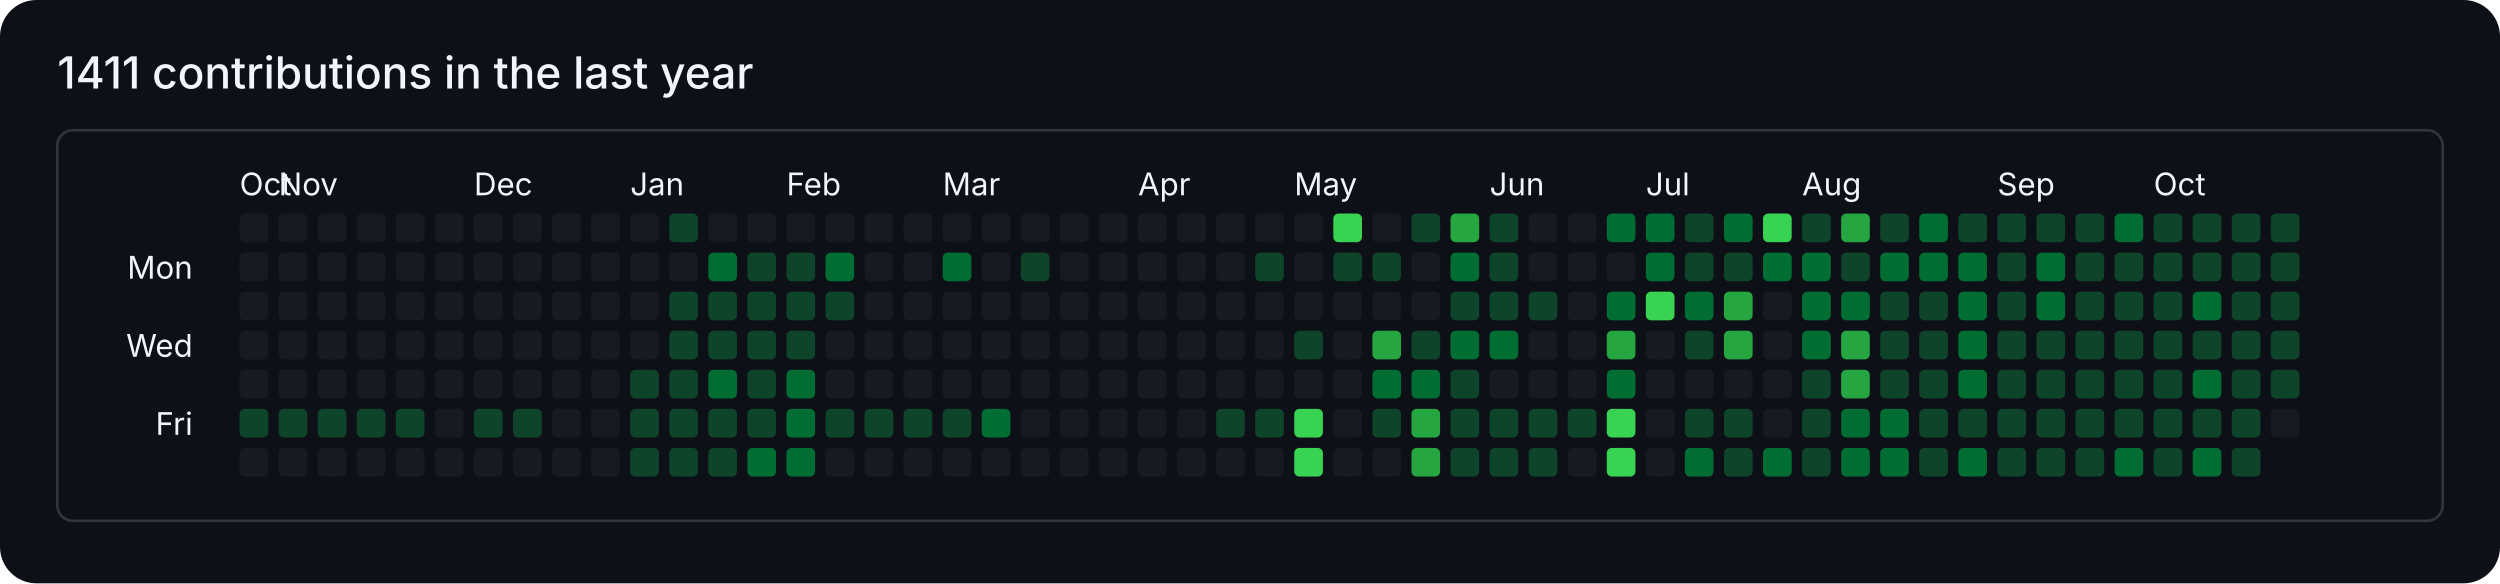
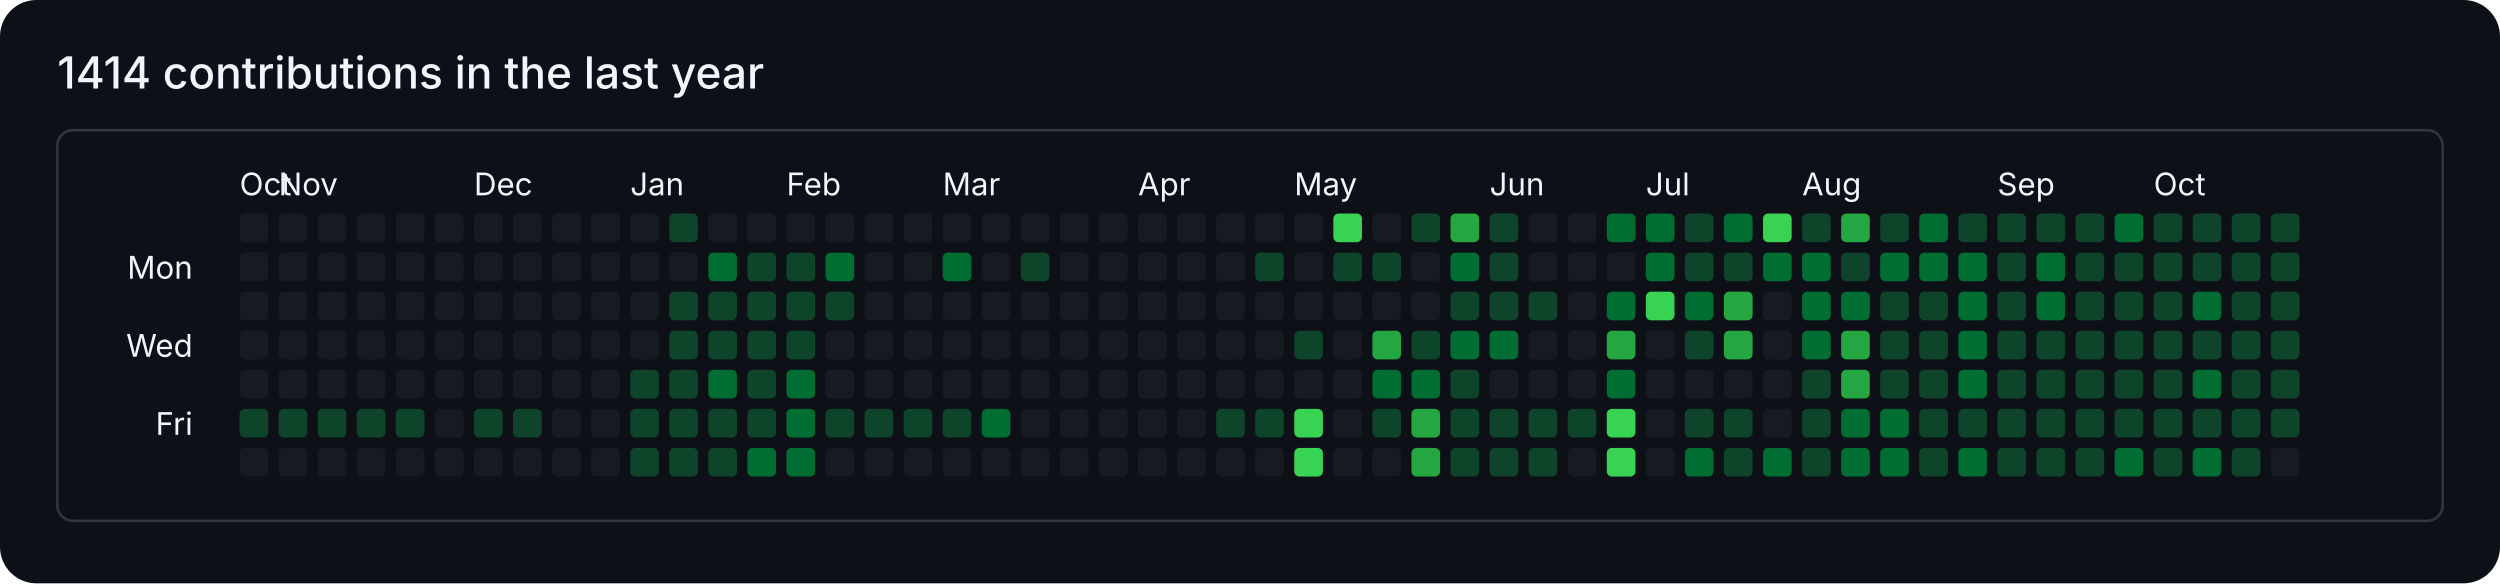
<svg xmlns="http://www.w3.org/2000/svg" width="1200" height="280" viewBox="0 0 960 224" fill="none" role="img" aria-label="AleksZyro GitHub contribution calendar">
  <style>
    .title { font: 500 17px -apple-system, BlinkMacSystemFont, 'Segoe UI', sans-serif; fill: #f0f6fc; }
    .month-label, .weekday-label, .legend, .hint { font: 400 12px -apple-system, BlinkMacSystemFont, 'Segoe UI', sans-serif; fill: #f0f6fc; }
    .hint, .legend-muted { fill: #8b949e; }
    .day-cell { shape-rendering: geometricPrecision; }
  </style>
  <rect width="960" height="224" rx="14" fill="#0d1117" />
-   <text x="22" y="34" class="title">1411 contributions in the last year</text>
+   <text x="22" y="34" class="title">1414 contributions in the last year</text>
  <rect x="22" y="50" width="916" height="150" rx="6" fill="none" stroke="#30363d" />
  <text x="92" y="75" class="month-label">Oct</text>
  <text x="107" y="75" class="month-label">Nov</text>
  <text x="182" y="75" class="month-label">Dec</text>
  <text x="242" y="75" class="month-label">Jan</text>
  <text x="302" y="75" class="month-label">Feb</text>
  <text x="362" y="75" class="month-label">Mar</text>
  <text x="437" y="75" class="month-label">Apr</text>
  <text x="497" y="75" class="month-label">May</text>
  <text x="572" y="75" class="month-label">Jun</text>
  <text x="632" y="75" class="month-label">Jul</text>
  <text x="692" y="75" class="month-label">Aug</text>
  <text x="767" y="75" class="month-label">Sep</text>
  <text x="827" y="75" class="month-label">Oct</text>
  <text x="74" y="107" class="weekday-label" text-anchor="end">Mon</text>
  <text x="74" y="137" class="weekday-label" text-anchor="end">Wed</text>
  <text x="74" y="167" class="weekday-label" text-anchor="end">Fri</text>
  <rect class="day-cell" x="92" y="82" width="11" height="11" rx="2" fill="#161b22" />
  <rect class="day-cell" x="92" y="97" width="11" height="11" rx="2" fill="#161b22" />
  <rect class="day-cell" x="92" y="112" width="11" height="11" rx="2" fill="#161b22" />
  <rect class="day-cell" x="92" y="127" width="11" height="11" rx="2" fill="#161b22" />
  <rect class="day-cell" x="92" y="142" width="11" height="11" rx="2" fill="#161b22" />
  <rect class="day-cell" x="92" y="157" width="11" height="11" rx="2" fill="#0e4429" />
  <rect class="day-cell" x="92" y="172" width="11" height="11" rx="2" fill="#161b22" />
  <rect class="day-cell" x="107" y="82" width="11" height="11" rx="2" fill="#161b22" />
  <rect class="day-cell" x="107" y="97" width="11" height="11" rx="2" fill="#161b22" />
  <rect class="day-cell" x="107" y="112" width="11" height="11" rx="2" fill="#161b22" />
  <rect class="day-cell" x="107" y="127" width="11" height="11" rx="2" fill="#161b22" />
  <rect class="day-cell" x="107" y="142" width="11" height="11" rx="2" fill="#161b22" />
  <rect class="day-cell" x="107" y="157" width="11" height="11" rx="2" fill="#0e4429" />
  <rect class="day-cell" x="107" y="172" width="11" height="11" rx="2" fill="#161b22" />
  <rect class="day-cell" x="122" y="82" width="11" height="11" rx="2" fill="#161b22" />
  <rect class="day-cell" x="122" y="97" width="11" height="11" rx="2" fill="#161b22" />
  <rect class="day-cell" x="122" y="112" width="11" height="11" rx="2" fill="#161b22" />
  <rect class="day-cell" x="122" y="127" width="11" height="11" rx="2" fill="#161b22" />
  <rect class="day-cell" x="122" y="142" width="11" height="11" rx="2" fill="#161b22" />
  <rect class="day-cell" x="122" y="157" width="11" height="11" rx="2" fill="#0e4429" />
  <rect class="day-cell" x="122" y="172" width="11" height="11" rx="2" fill="#161b22" />
  <rect class="day-cell" x="137" y="82" width="11" height="11" rx="2" fill="#161b22" />
  <rect class="day-cell" x="137" y="97" width="11" height="11" rx="2" fill="#161b22" />
  <rect class="day-cell" x="137" y="112" width="11" height="11" rx="2" fill="#161b22" />
  <rect class="day-cell" x="137" y="127" width="11" height="11" rx="2" fill="#161b22" />
  <rect class="day-cell" x="137" y="142" width="11" height="11" rx="2" fill="#161b22" />
  <rect class="day-cell" x="137" y="157" width="11" height="11" rx="2" fill="#0e4429" />
  <rect class="day-cell" x="137" y="172" width="11" height="11" rx="2" fill="#161b22" />
  <rect class="day-cell" x="152" y="82" width="11" height="11" rx="2" fill="#161b22" />
  <rect class="day-cell" x="152" y="97" width="11" height="11" rx="2" fill="#161b22" />
  <rect class="day-cell" x="152" y="112" width="11" height="11" rx="2" fill="#161b22" />
  <rect class="day-cell" x="152" y="127" width="11" height="11" rx="2" fill="#161b22" />
  <rect class="day-cell" x="152" y="142" width="11" height="11" rx="2" fill="#161b22" />
  <rect class="day-cell" x="152" y="157" width="11" height="11" rx="2" fill="#0e4429" />
  <rect class="day-cell" x="152" y="172" width="11" height="11" rx="2" fill="#161b22" />
  <rect class="day-cell" x="167" y="82" width="11" height="11" rx="2" fill="#161b22" />
  <rect class="day-cell" x="167" y="97" width="11" height="11" rx="2" fill="#161b22" />
  <rect class="day-cell" x="167" y="112" width="11" height="11" rx="2" fill="#161b22" />
  <rect class="day-cell" x="167" y="127" width="11" height="11" rx="2" fill="#161b22" />
  <rect class="day-cell" x="167" y="142" width="11" height="11" rx="2" fill="#161b22" />
  <rect class="day-cell" x="167" y="157" width="11" height="11" rx="2" fill="#161b22" />
  <rect class="day-cell" x="167" y="172" width="11" height="11" rx="2" fill="#161b22" />
  <rect class="day-cell" x="182" y="82" width="11" height="11" rx="2" fill="#161b22" />
  <rect class="day-cell" x="182" y="97" width="11" height="11" rx="2" fill="#161b22" />
  <rect class="day-cell" x="182" y="112" width="11" height="11" rx="2" fill="#161b22" />
  <rect class="day-cell" x="182" y="127" width="11" height="11" rx="2" fill="#161b22" />
  <rect class="day-cell" x="182" y="142" width="11" height="11" rx="2" fill="#161b22" />
  <rect class="day-cell" x="182" y="157" width="11" height="11" rx="2" fill="#0e4429" />
  <rect class="day-cell" x="182" y="172" width="11" height="11" rx="2" fill="#161b22" />
  <rect class="day-cell" x="197" y="82" width="11" height="11" rx="2" fill="#161b22" />
  <rect class="day-cell" x="197" y="97" width="11" height="11" rx="2" fill="#161b22" />
  <rect class="day-cell" x="197" y="112" width="11" height="11" rx="2" fill="#161b22" />
  <rect class="day-cell" x="197" y="127" width="11" height="11" rx="2" fill="#161b22" />
  <rect class="day-cell" x="197" y="142" width="11" height="11" rx="2" fill="#161b22" />
  <rect class="day-cell" x="197" y="157" width="11" height="11" rx="2" fill="#0e4429" />
  <rect class="day-cell" x="197" y="172" width="11" height="11" rx="2" fill="#161b22" />
  <rect class="day-cell" x="212" y="82" width="11" height="11" rx="2" fill="#161b22" />
  <rect class="day-cell" x="212" y="97" width="11" height="11" rx="2" fill="#161b22" />
  <rect class="day-cell" x="212" y="112" width="11" height="11" rx="2" fill="#161b22" />
  <rect class="day-cell" x="212" y="127" width="11" height="11" rx="2" fill="#161b22" />
  <rect class="day-cell" x="212" y="142" width="11" height="11" rx="2" fill="#161b22" />
  <rect class="day-cell" x="212" y="157" width="11" height="11" rx="2" fill="#161b22" />
  <rect class="day-cell" x="212" y="172" width="11" height="11" rx="2" fill="#161b22" />
  <rect class="day-cell" x="227" y="82" width="11" height="11" rx="2" fill="#161b22" />
  <rect class="day-cell" x="227" y="97" width="11" height="11" rx="2" fill="#161b22" />
  <rect class="day-cell" x="227" y="112" width="11" height="11" rx="2" fill="#161b22" />
  <rect class="day-cell" x="227" y="127" width="11" height="11" rx="2" fill="#161b22" />
  <rect class="day-cell" x="227" y="142" width="11" height="11" rx="2" fill="#161b22" />
  <rect class="day-cell" x="227" y="157" width="11" height="11" rx="2" fill="#161b22" />
  <rect class="day-cell" x="227" y="172" width="11" height="11" rx="2" fill="#161b22" />
  <rect class="day-cell" x="242" y="82" width="11" height="11" rx="2" fill="#161b22" />
  <rect class="day-cell" x="242" y="97" width="11" height="11" rx="2" fill="#161b22" />
  <rect class="day-cell" x="242" y="112" width="11" height="11" rx="2" fill="#161b22" />
  <rect class="day-cell" x="242" y="127" width="11" height="11" rx="2" fill="#161b22" />
  <rect class="day-cell" x="242" y="142" width="11" height="11" rx="2" fill="#0e4429" />
  <rect class="day-cell" x="242" y="157" width="11" height="11" rx="2" fill="#0e4429" />
  <rect class="day-cell" x="242" y="172" width="11" height="11" rx="2" fill="#0e4429" />
  <rect class="day-cell" x="257" y="82" width="11" height="11" rx="2" fill="#0e4429" />
  <rect class="day-cell" x="257" y="97" width="11" height="11" rx="2" fill="#161b22" />
  <rect class="day-cell" x="257" y="112" width="11" height="11" rx="2" fill="#0e4429" />
  <rect class="day-cell" x="257" y="127" width="11" height="11" rx="2" fill="#0e4429" />
  <rect class="day-cell" x="257" y="142" width="11" height="11" rx="2" fill="#0e4429" />
  <rect class="day-cell" x="257" y="157" width="11" height="11" rx="2" fill="#0e4429" />
  <rect class="day-cell" x="257" y="172" width="11" height="11" rx="2" fill="#0e4429" />
  <rect class="day-cell" x="272" y="82" width="11" height="11" rx="2" fill="#161b22" />
  <rect class="day-cell" x="272" y="97" width="11" height="11" rx="2" fill="#006d32" />
  <rect class="day-cell" x="272" y="112" width="11" height="11" rx="2" fill="#0e4429" />
  <rect class="day-cell" x="272" y="127" width="11" height="11" rx="2" fill="#0e4429" />
  <rect class="day-cell" x="272" y="142" width="11" height="11" rx="2" fill="#006d32" />
  <rect class="day-cell" x="272" y="157" width="11" height="11" rx="2" fill="#0e4429" />
  <rect class="day-cell" x="272" y="172" width="11" height="11" rx="2" fill="#0e4429" />
  <rect class="day-cell" x="287" y="82" width="11" height="11" rx="2" fill="#161b22" />
  <rect class="day-cell" x="287" y="97" width="11" height="11" rx="2" fill="#0e4429" />
  <rect class="day-cell" x="287" y="112" width="11" height="11" rx="2" fill="#0e4429" />
  <rect class="day-cell" x="287" y="127" width="11" height="11" rx="2" fill="#0e4429" />
  <rect class="day-cell" x="287" y="142" width="11" height="11" rx="2" fill="#0e4429" />
  <rect class="day-cell" x="287" y="157" width="11" height="11" rx="2" fill="#0e4429" />
  <rect class="day-cell" x="287" y="172" width="11" height="11" rx="2" fill="#006d32" />
  <rect class="day-cell" x="302" y="82" width="11" height="11" rx="2" fill="#161b22" />
  <rect class="day-cell" x="302" y="97" width="11" height="11" rx="2" fill="#0e4429" />
  <rect class="day-cell" x="302" y="112" width="11" height="11" rx="2" fill="#0e4429" />
  <rect class="day-cell" x="302" y="127" width="11" height="11" rx="2" fill="#0e4429" />
  <rect class="day-cell" x="302" y="142" width="11" height="11" rx="2" fill="#006d32" />
  <rect class="day-cell" x="302" y="157" width="11" height="11" rx="2" fill="#006d32" />
  <rect class="day-cell" x="302" y="172" width="11" height="11" rx="2" fill="#006d32" />
  <rect class="day-cell" x="317" y="82" width="11" height="11" rx="2" fill="#161b22" />
  <rect class="day-cell" x="317" y="97" width="11" height="11" rx="2" fill="#006d32" />
  <rect class="day-cell" x="317" y="112" width="11" height="11" rx="2" fill="#0e4429" />
  <rect class="day-cell" x="317" y="127" width="11" height="11" rx="2" fill="#161b22" />
  <rect class="day-cell" x="317" y="142" width="11" height="11" rx="2" fill="#161b22" />
  <rect class="day-cell" x="317" y="157" width="11" height="11" rx="2" fill="#0e4429" />
  <rect class="day-cell" x="317" y="172" width="11" height="11" rx="2" fill="#161b22" />
  <rect class="day-cell" x="332" y="82" width="11" height="11" rx="2" fill="#161b22" />
  <rect class="day-cell" x="332" y="97" width="11" height="11" rx="2" fill="#161b22" />
  <rect class="day-cell" x="332" y="112" width="11" height="11" rx="2" fill="#161b22" />
  <rect class="day-cell" x="332" y="127" width="11" height="11" rx="2" fill="#161b22" />
  <rect class="day-cell" x="332" y="142" width="11" height="11" rx="2" fill="#161b22" />
  <rect class="day-cell" x="332" y="157" width="11" height="11" rx="2" fill="#0e4429" />
  <rect class="day-cell" x="332" y="172" width="11" height="11" rx="2" fill="#161b22" />
  <rect class="day-cell" x="347" y="82" width="11" height="11" rx="2" fill="#161b22" />
  <rect class="day-cell" x="347" y="97" width="11" height="11" rx="2" fill="#161b22" />
  <rect class="day-cell" x="347" y="112" width="11" height="11" rx="2" fill="#161b22" />
  <rect class="day-cell" x="347" y="127" width="11" height="11" rx="2" fill="#161b22" />
  <rect class="day-cell" x="347" y="142" width="11" height="11" rx="2" fill="#161b22" />
  <rect class="day-cell" x="347" y="157" width="11" height="11" rx="2" fill="#0e4429" />
  <rect class="day-cell" x="347" y="172" width="11" height="11" rx="2" fill="#161b22" />
  <rect class="day-cell" x="362" y="82" width="11" height="11" rx="2" fill="#161b22" />
  <rect class="day-cell" x="362" y="97" width="11" height="11" rx="2" fill="#006d32" />
  <rect class="day-cell" x="362" y="112" width="11" height="11" rx="2" fill="#161b22" />
  <rect class="day-cell" x="362" y="127" width="11" height="11" rx="2" fill="#161b22" />
  <rect class="day-cell" x="362" y="142" width="11" height="11" rx="2" fill="#161b22" />
  <rect class="day-cell" x="362" y="157" width="11" height="11" rx="2" fill="#0e4429" />
  <rect class="day-cell" x="362" y="172" width="11" height="11" rx="2" fill="#161b22" />
  <rect class="day-cell" x="377" y="82" width="11" height="11" rx="2" fill="#161b22" />
  <rect class="day-cell" x="377" y="97" width="11" height="11" rx="2" fill="#161b22" />
  <rect class="day-cell" x="377" y="112" width="11" height="11" rx="2" fill="#161b22" />
  <rect class="day-cell" x="377" y="127" width="11" height="11" rx="2" fill="#161b22" />
  <rect class="day-cell" x="377" y="142" width="11" height="11" rx="2" fill="#161b22" />
  <rect class="day-cell" x="377" y="157" width="11" height="11" rx="2" fill="#006d32" />
  <rect class="day-cell" x="377" y="172" width="11" height="11" rx="2" fill="#161b22" />
  <rect class="day-cell" x="392" y="82" width="11" height="11" rx="2" fill="#161b22" />
  <rect class="day-cell" x="392" y="97" width="11" height="11" rx="2" fill="#0e4429" />
  <rect class="day-cell" x="392" y="112" width="11" height="11" rx="2" fill="#161b22" />
  <rect class="day-cell" x="392" y="127" width="11" height="11" rx="2" fill="#161b22" />
  <rect class="day-cell" x="392" y="142" width="11" height="11" rx="2" fill="#161b22" />
  <rect class="day-cell" x="392" y="157" width="11" height="11" rx="2" fill="#161b22" />
  <rect class="day-cell" x="392" y="172" width="11" height="11" rx="2" fill="#161b22" />
  <rect class="day-cell" x="407" y="82" width="11" height="11" rx="2" fill="#161b22" />
  <rect class="day-cell" x="407" y="97" width="11" height="11" rx="2" fill="#161b22" />
  <rect class="day-cell" x="407" y="112" width="11" height="11" rx="2" fill="#161b22" />
  <rect class="day-cell" x="407" y="127" width="11" height="11" rx="2" fill="#161b22" />
  <rect class="day-cell" x="407" y="142" width="11" height="11" rx="2" fill="#161b22" />
  <rect class="day-cell" x="407" y="157" width="11" height="11" rx="2" fill="#161b22" />
  <rect class="day-cell" x="407" y="172" width="11" height="11" rx="2" fill="#161b22" />
  <rect class="day-cell" x="422" y="82" width="11" height="11" rx="2" fill="#161b22" />
  <rect class="day-cell" x="422" y="97" width="11" height="11" rx="2" fill="#161b22" />
  <rect class="day-cell" x="422" y="112" width="11" height="11" rx="2" fill="#161b22" />
  <rect class="day-cell" x="422" y="127" width="11" height="11" rx="2" fill="#161b22" />
  <rect class="day-cell" x="422" y="142" width="11" height="11" rx="2" fill="#161b22" />
  <rect class="day-cell" x="422" y="157" width="11" height="11" rx="2" fill="#161b22" />
  <rect class="day-cell" x="422" y="172" width="11" height="11" rx="2" fill="#161b22" />
  <rect class="day-cell" x="437" y="82" width="11" height="11" rx="2" fill="#161b22" />
  <rect class="day-cell" x="437" y="97" width="11" height="11" rx="2" fill="#161b22" />
  <rect class="day-cell" x="437" y="112" width="11" height="11" rx="2" fill="#161b22" />
  <rect class="day-cell" x="437" y="127" width="11" height="11" rx="2" fill="#161b22" />
  <rect class="day-cell" x="437" y="142" width="11" height="11" rx="2" fill="#161b22" />
  <rect class="day-cell" x="437" y="157" width="11" height="11" rx="2" fill="#161b22" />
  <rect class="day-cell" x="437" y="172" width="11" height="11" rx="2" fill="#161b22" />
  <rect class="day-cell" x="452" y="82" width="11" height="11" rx="2" fill="#161b22" />
  <rect class="day-cell" x="452" y="97" width="11" height="11" rx="2" fill="#161b22" />
  <rect class="day-cell" x="452" y="112" width="11" height="11" rx="2" fill="#161b22" />
  <rect class="day-cell" x="452" y="127" width="11" height="11" rx="2" fill="#161b22" />
  <rect class="day-cell" x="452" y="142" width="11" height="11" rx="2" fill="#161b22" />
  <rect class="day-cell" x="452" y="157" width="11" height="11" rx="2" fill="#161b22" />
  <rect class="day-cell" x="452" y="172" width="11" height="11" rx="2" fill="#161b22" />
  <rect class="day-cell" x="467" y="82" width="11" height="11" rx="2" fill="#161b22" />
  <rect class="day-cell" x="467" y="97" width="11" height="11" rx="2" fill="#161b22" />
  <rect class="day-cell" x="467" y="112" width="11" height="11" rx="2" fill="#161b22" />
  <rect class="day-cell" x="467" y="127" width="11" height="11" rx="2" fill="#161b22" />
  <rect class="day-cell" x="467" y="142" width="11" height="11" rx="2" fill="#161b22" />
  <rect class="day-cell" x="467" y="157" width="11" height="11" rx="2" fill="#0e4429" />
  <rect class="day-cell" x="467" y="172" width="11" height="11" rx="2" fill="#161b22" />
  <rect class="day-cell" x="482" y="82" width="11" height="11" rx="2" fill="#161b22" />
  <rect class="day-cell" x="482" y="97" width="11" height="11" rx="2" fill="#0e4429" />
  <rect class="day-cell" x="482" y="112" width="11" height="11" rx="2" fill="#161b22" />
  <rect class="day-cell" x="482" y="127" width="11" height="11" rx="2" fill="#161b22" />
  <rect class="day-cell" x="482" y="142" width="11" height="11" rx="2" fill="#161b22" />
  <rect class="day-cell" x="482" y="157" width="11" height="11" rx="2" fill="#0e4429" />
  <rect class="day-cell" x="482" y="172" width="11" height="11" rx="2" fill="#161b22" />
  <rect class="day-cell" x="497" y="82" width="11" height="11" rx="2" fill="#161b22" />
  <rect class="day-cell" x="497" y="97" width="11" height="11" rx="2" fill="#161b22" />
  <rect class="day-cell" x="497" y="112" width="11" height="11" rx="2" fill="#161b22" />
  <rect class="day-cell" x="497" y="127" width="11" height="11" rx="2" fill="#0e4429" />
  <rect class="day-cell" x="497" y="142" width="11" height="11" rx="2" fill="#161b22" />
  <rect class="day-cell" x="497" y="157" width="11" height="11" rx="2" fill="#39d353" />
  <rect class="day-cell" x="497" y="172" width="11" height="11" rx="2" fill="#39d353" />
  <rect class="day-cell" x="512" y="82" width="11" height="11" rx="2" fill="#39d353" />
  <rect class="day-cell" x="512" y="97" width="11" height="11" rx="2" fill="#0e4429" />
  <rect class="day-cell" x="512" y="112" width="11" height="11" rx="2" fill="#161b22" />
  <rect class="day-cell" x="512" y="127" width="11" height="11" rx="2" fill="#161b22" />
  <rect class="day-cell" x="512" y="142" width="11" height="11" rx="2" fill="#161b22" />
  <rect class="day-cell" x="512" y="157" width="11" height="11" rx="2" fill="#161b22" />
  <rect class="day-cell" x="512" y="172" width="11" height="11" rx="2" fill="#161b22" />
  <rect class="day-cell" x="527" y="82" width="11" height="11" rx="2" fill="#161b22" />
  <rect class="day-cell" x="527" y="97" width="11" height="11" rx="2" fill="#0e4429" />
  <rect class="day-cell" x="527" y="112" width="11" height="11" rx="2" fill="#161b22" />
  <rect class="day-cell" x="527" y="127" width="11" height="11" rx="2" fill="#26a641" />
  <rect class="day-cell" x="527" y="142" width="11" height="11" rx="2" fill="#006d32" />
  <rect class="day-cell" x="527" y="157" width="11" height="11" rx="2" fill="#0e4429" />
  <rect class="day-cell" x="527" y="172" width="11" height="11" rx="2" fill="#161b22" />
  <rect class="day-cell" x="542" y="82" width="11" height="11" rx="2" fill="#0e4429" />
  <rect class="day-cell" x="542" y="97" width="11" height="11" rx="2" fill="#161b22" />
  <rect class="day-cell" x="542" y="112" width="11" height="11" rx="2" fill="#161b22" />
  <rect class="day-cell" x="542" y="127" width="11" height="11" rx="2" fill="#0e4429" />
  <rect class="day-cell" x="542" y="142" width="11" height="11" rx="2" fill="#006d32" />
  <rect class="day-cell" x="542" y="157" width="11" height="11" rx="2" fill="#26a641" />
  <rect class="day-cell" x="542" y="172" width="11" height="11" rx="2" fill="#26a641" />
  <rect class="day-cell" x="557" y="82" width="11" height="11" rx="2" fill="#26a641" />
  <rect class="day-cell" x="557" y="97" width="11" height="11" rx="2" fill="#006d32" />
  <rect class="day-cell" x="557" y="112" width="11" height="11" rx="2" fill="#0e4429" />
  <rect class="day-cell" x="557" y="127" width="11" height="11" rx="2" fill="#006d32" />
  <rect class="day-cell" x="557" y="142" width="11" height="11" rx="2" fill="#0e4429" />
  <rect class="day-cell" x="557" y="157" width="11" height="11" rx="2" fill="#0e4429" />
  <rect class="day-cell" x="557" y="172" width="11" height="11" rx="2" fill="#0e4429" />
  <rect class="day-cell" x="572" y="82" width="11" height="11" rx="2" fill="#0e4429" />
  <rect class="day-cell" x="572" y="97" width="11" height="11" rx="2" fill="#0e4429" />
  <rect class="day-cell" x="572" y="112" width="11" height="11" rx="2" fill="#0e4429" />
  <rect class="day-cell" x="572" y="127" width="11" height="11" rx="2" fill="#006d32" />
  <rect class="day-cell" x="572" y="142" width="11" height="11" rx="2" fill="#161b22" />
  <rect class="day-cell" x="572" y="157" width="11" height="11" rx="2" fill="#0e4429" />
  <rect class="day-cell" x="572" y="172" width="11" height="11" rx="2" fill="#0e4429" />
  <rect class="day-cell" x="587" y="82" width="11" height="11" rx="2" fill="#161b22" />
  <rect class="day-cell" x="587" y="97" width="11" height="11" rx="2" fill="#161b22" />
  <rect class="day-cell" x="587" y="112" width="11" height="11" rx="2" fill="#0e4429" />
  <rect class="day-cell" x="587" y="127" width="11" height="11" rx="2" fill="#161b22" />
  <rect class="day-cell" x="587" y="142" width="11" height="11" rx="2" fill="#161b22" />
  <rect class="day-cell" x="587" y="157" width="11" height="11" rx="2" fill="#0e4429" />
  <rect class="day-cell" x="587" y="172" width="11" height="11" rx="2" fill="#0e4429" />
  <rect class="day-cell" x="602" y="82" width="11" height="11" rx="2" fill="#161b22" />
  <rect class="day-cell" x="602" y="97" width="11" height="11" rx="2" fill="#161b22" />
  <rect class="day-cell" x="602" y="112" width="11" height="11" rx="2" fill="#161b22" />
  <rect class="day-cell" x="602" y="127" width="11" height="11" rx="2" fill="#161b22" />
  <rect class="day-cell" x="602" y="142" width="11" height="11" rx="2" fill="#161b22" />
  <rect class="day-cell" x="602" y="157" width="11" height="11" rx="2" fill="#0e4429" />
  <rect class="day-cell" x="602" y="172" width="11" height="11" rx="2" fill="#161b22" />
  <rect class="day-cell" x="617" y="82" width="11" height="11" rx="2" fill="#006d32" />
  <rect class="day-cell" x="617" y="97" width="11" height="11" rx="2" fill="#161b22" />
  <rect class="day-cell" x="617" y="112" width="11" height="11" rx="2" fill="#006d32" />
  <rect class="day-cell" x="617" y="127" width="11" height="11" rx="2" fill="#26a641" />
  <rect class="day-cell" x="617" y="142" width="11" height="11" rx="2" fill="#006d32" />
  <rect class="day-cell" x="617" y="157" width="11" height="11" rx="2" fill="#39d353" />
  <rect class="day-cell" x="617" y="172" width="11" height="11" rx="2" fill="#39d353" />
  <rect class="day-cell" x="632" y="82" width="11" height="11" rx="2" fill="#006d32" />
  <rect class="day-cell" x="632" y="97" width="11" height="11" rx="2" fill="#006d32" />
  <rect class="day-cell" x="632" y="112" width="11" height="11" rx="2" fill="#39d353" />
  <rect class="day-cell" x="632" y="127" width="11" height="11" rx="2" fill="#161b22" />
  <rect class="day-cell" x="632" y="142" width="11" height="11" rx="2" fill="#161b22" />
  <rect class="day-cell" x="632" y="157" width="11" height="11" rx="2" fill="#161b22" />
  <rect class="day-cell" x="632" y="172" width="11" height="11" rx="2" fill="#161b22" />
  <rect class="day-cell" x="647" y="82" width="11" height="11" rx="2" fill="#0e4429" />
  <rect class="day-cell" x="647" y="97" width="11" height="11" rx="2" fill="#0e4429" />
  <rect class="day-cell" x="647" y="112" width="11" height="11" rx="2" fill="#006d32" />
  <rect class="day-cell" x="647" y="127" width="11" height="11" rx="2" fill="#0e4429" />
  <rect class="day-cell" x="647" y="142" width="11" height="11" rx="2" fill="#161b22" />
  <rect class="day-cell" x="647" y="157" width="11" height="11" rx="2" fill="#0e4429" />
  <rect class="day-cell" x="647" y="172" width="11" height="11" rx="2" fill="#006d32" />
  <rect class="day-cell" x="662" y="82" width="11" height="11" rx="2" fill="#006d32" />
  <rect class="day-cell" x="662" y="97" width="11" height="11" rx="2" fill="#0e4429" />
  <rect class="day-cell" x="662" y="112" width="11" height="11" rx="2" fill="#26a641" />
  <rect class="day-cell" x="662" y="127" width="11" height="11" rx="2" fill="#26a641" />
  <rect class="day-cell" x="662" y="142" width="11" height="11" rx="2" fill="#161b22" />
  <rect class="day-cell" x="662" y="157" width="11" height="11" rx="2" fill="#0e4429" />
  <rect class="day-cell" x="662" y="172" width="11" height="11" rx="2" fill="#0e4429" />
  <rect class="day-cell" x="677" y="82" width="11" height="11" rx="2" fill="#39d353" />
  <rect class="day-cell" x="677" y="97" width="11" height="11" rx="2" fill="#006d32" />
  <rect class="day-cell" x="677" y="112" width="11" height="11" rx="2" fill="#161b22" />
  <rect class="day-cell" x="677" y="127" width="11" height="11" rx="2" fill="#161b22" />
  <rect class="day-cell" x="677" y="142" width="11" height="11" rx="2" fill="#161b22" />
  <rect class="day-cell" x="677" y="157" width="11" height="11" rx="2" fill="#161b22" />
  <rect class="day-cell" x="677" y="172" width="11" height="11" rx="2" fill="#006d32" />
  <rect class="day-cell" x="692" y="82" width="11" height="11" rx="2" fill="#0e4429" />
  <rect class="day-cell" x="692" y="97" width="11" height="11" rx="2" fill="#006d32" />
  <rect class="day-cell" x="692" y="112" width="11" height="11" rx="2" fill="#006d32" />
  <rect class="day-cell" x="692" y="127" width="11" height="11" rx="2" fill="#006d32" />
  <rect class="day-cell" x="692" y="142" width="11" height="11" rx="2" fill="#0e4429" />
  <rect class="day-cell" x="692" y="157" width="11" height="11" rx="2" fill="#0e4429" />
  <rect class="day-cell" x="692" y="172" width="11" height="11" rx="2" fill="#0e4429" />
  <rect class="day-cell" x="707" y="82" width="11" height="11" rx="2" fill="#26a641" />
  <rect class="day-cell" x="707" y="97" width="11" height="11" rx="2" fill="#0e4429" />
  <rect class="day-cell" x="707" y="112" width="11" height="11" rx="2" fill="#006d32" />
  <rect class="day-cell" x="707" y="127" width="11" height="11" rx="2" fill="#26a641" />
  <rect class="day-cell" x="707" y="142" width="11" height="11" rx="2" fill="#26a641" />
  <rect class="day-cell" x="707" y="157" width="11" height="11" rx="2" fill="#006d32" />
  <rect class="day-cell" x="707" y="172" width="11" height="11" rx="2" fill="#006d32" />
  <rect class="day-cell" x="722" y="82" width="11" height="11" rx="2" fill="#0e4429" />
  <rect class="day-cell" x="722" y="97" width="11" height="11" rx="2" fill="#006d32" />
  <rect class="day-cell" x="722" y="112" width="11" height="11" rx="2" fill="#0e4429" />
  <rect class="day-cell" x="722" y="127" width="11" height="11" rx="2" fill="#0e4429" />
  <rect class="day-cell" x="722" y="142" width="11" height="11" rx="2" fill="#0e4429" />
  <rect class="day-cell" x="722" y="157" width="11" height="11" rx="2" fill="#006d32" />
  <rect class="day-cell" x="722" y="172" width="11" height="11" rx="2" fill="#006d32" />
  <rect class="day-cell" x="737" y="82" width="11" height="11" rx="2" fill="#006d32" />
  <rect class="day-cell" x="737" y="97" width="11" height="11" rx="2" fill="#006d32" />
  <rect class="day-cell" x="737" y="112" width="11" height="11" rx="2" fill="#0e4429" />
  <rect class="day-cell" x="737" y="127" width="11" height="11" rx="2" fill="#0e4429" />
  <rect class="day-cell" x="737" y="142" width="11" height="11" rx="2" fill="#0e4429" />
  <rect class="day-cell" x="737" y="157" width="11" height="11" rx="2" fill="#0e4429" />
  <rect class="day-cell" x="737" y="172" width="11" height="11" rx="2" fill="#0e4429" />
  <rect class="day-cell" x="752" y="82" width="11" height="11" rx="2" fill="#0e4429" />
  <rect class="day-cell" x="752" y="97" width="11" height="11" rx="2" fill="#006d32" />
  <rect class="day-cell" x="752" y="112" width="11" height="11" rx="2" fill="#006d32" />
  <rect class="day-cell" x="752" y="127" width="11" height="11" rx="2" fill="#006d32" />
  <rect class="day-cell" x="752" y="142" width="11" height="11" rx="2" fill="#006d32" />
  <rect class="day-cell" x="752" y="157" width="11" height="11" rx="2" fill="#0e4429" />
  <rect class="day-cell" x="752" y="172" width="11" height="11" rx="2" fill="#006d32" />
  <rect class="day-cell" x="767" y="82" width="11" height="11" rx="2" fill="#0e4429" />
  <rect class="day-cell" x="767" y="97" width="11" height="11" rx="2" fill="#0e4429" />
  <rect class="day-cell" x="767" y="112" width="11" height="11" rx="2" fill="#0e4429" />
  <rect class="day-cell" x="767" y="127" width="11" height="11" rx="2" fill="#0e4429" />
  <rect class="day-cell" x="767" y="142" width="11" height="11" rx="2" fill="#0e4429" />
  <rect class="day-cell" x="767" y="157" width="11" height="11" rx="2" fill="#0e4429" />
  <rect class="day-cell" x="767" y="172" width="11" height="11" rx="2" fill="#0e4429" />
  <rect class="day-cell" x="782" y="82" width="11" height="11" rx="2" fill="#0e4429" />
  <rect class="day-cell" x="782" y="97" width="11" height="11" rx="2" fill="#006d32" />
  <rect class="day-cell" x="782" y="112" width="11" height="11" rx="2" fill="#006d32" />
  <rect class="day-cell" x="782" y="127" width="11" height="11" rx="2" fill="#0e4429" />
  <rect class="day-cell" x="782" y="142" width="11" height="11" rx="2" fill="#0e4429" />
  <rect class="day-cell" x="782" y="157" width="11" height="11" rx="2" fill="#0e4429" />
  <rect class="day-cell" x="782" y="172" width="11" height="11" rx="2" fill="#0e4429" />
  <rect class="day-cell" x="797" y="82" width="11" height="11" rx="2" fill="#0e4429" />
  <rect class="day-cell" x="797" y="97" width="11" height="11" rx="2" fill="#0e4429" />
  <rect class="day-cell" x="797" y="112" width="11" height="11" rx="2" fill="#0e4429" />
  <rect class="day-cell" x="797" y="127" width="11" height="11" rx="2" fill="#0e4429" />
  <rect class="day-cell" x="797" y="142" width="11" height="11" rx="2" fill="#0e4429" />
  <rect class="day-cell" x="797" y="157" width="11" height="11" rx="2" fill="#0e4429" />
  <rect class="day-cell" x="797" y="172" width="11" height="11" rx="2" fill="#0e4429" />
  <rect class="day-cell" x="812" y="82" width="11" height="11" rx="2" fill="#006d32" />
  <rect class="day-cell" x="812" y="97" width="11" height="11" rx="2" fill="#0e4429" />
  <rect class="day-cell" x="812" y="112" width="11" height="11" rx="2" fill="#0e4429" />
  <rect class="day-cell" x="812" y="127" width="11" height="11" rx="2" fill="#0e4429" />
  <rect class="day-cell" x="812" y="142" width="11" height="11" rx="2" fill="#0e4429" />
  <rect class="day-cell" x="812" y="157" width="11" height="11" rx="2" fill="#0e4429" />
  <rect class="day-cell" x="812" y="172" width="11" height="11" rx="2" fill="#006d32" />
  <rect class="day-cell" x="827" y="82" width="11" height="11" rx="2" fill="#0e4429" />
  <rect class="day-cell" x="827" y="97" width="11" height="11" rx="2" fill="#0e4429" />
  <rect class="day-cell" x="827" y="112" width="11" height="11" rx="2" fill="#0e4429" />
  <rect class="day-cell" x="827" y="127" width="11" height="11" rx="2" fill="#0e4429" />
  <rect class="day-cell" x="827" y="142" width="11" height="11" rx="2" fill="#0e4429" />
  <rect class="day-cell" x="827" y="157" width="11" height="11" rx="2" fill="#0e4429" />
  <rect class="day-cell" x="827" y="172" width="11" height="11" rx="2" fill="#0e4429" />
  <rect class="day-cell" x="842" y="82" width="11" height="11" rx="2" fill="#0e4429" />
  <rect class="day-cell" x="842" y="97" width="11" height="11" rx="2" fill="#0e4429" />
  <rect class="day-cell" x="842" y="112" width="11" height="11" rx="2" fill="#006d32" />
  <rect class="day-cell" x="842" y="127" width="11" height="11" rx="2" fill="#0e4429" />
  <rect class="day-cell" x="842" y="142" width="11" height="11" rx="2" fill="#006d32" />
  <rect class="day-cell" x="842" y="157" width="11" height="11" rx="2" fill="#0e4429" />
  <rect class="day-cell" x="842" y="172" width="11" height="11" rx="2" fill="#006d32" />
  <rect class="day-cell" x="857" y="82" width="11" height="11" rx="2" fill="#0e4429" />
  <rect class="day-cell" x="857" y="97" width="11" height="11" rx="2" fill="#0e4429" />
  <rect class="day-cell" x="857" y="112" width="11" height="11" rx="2" fill="#0e4429" />
  <rect class="day-cell" x="857" y="127" width="11" height="11" rx="2" fill="#0e4429" />
  <rect class="day-cell" x="857" y="142" width="11" height="11" rx="2" fill="#0e4429" />
  <rect class="day-cell" x="857" y="157" width="11" height="11" rx="2" fill="#0e4429" />
  <rect class="day-cell" x="857" y="172" width="11" height="11" rx="2" fill="#0e4429" />
  <rect class="day-cell" x="872" y="82" width="11" height="11" rx="2" fill="#0e4429" />
  <rect class="day-cell" x="872" y="97" width="11" height="11" rx="2" fill="#0e4429" />
  <rect class="day-cell" x="872" y="112" width="11" height="11" rx="2" fill="#0e4429" />
  <rect class="day-cell" x="872" y="127" width="11" height="11" rx="2" fill="#0e4429" />
  <rect class="day-cell" x="872" y="142" width="11" height="11" rx="2" fill="#0e4429" />
-   <rect class="day-cell" x="872" y="157" width="11" height="11" rx="2" fill="#161b22" />
+   <rect class="day-cell" x="872" y="157" width="11" height="11" rx="2" fill="#0e4429" />
+   <rect class="day-cell" x="872" y="172" width="11" height="11" rx="2" fill="#161b22" />
</svg>
